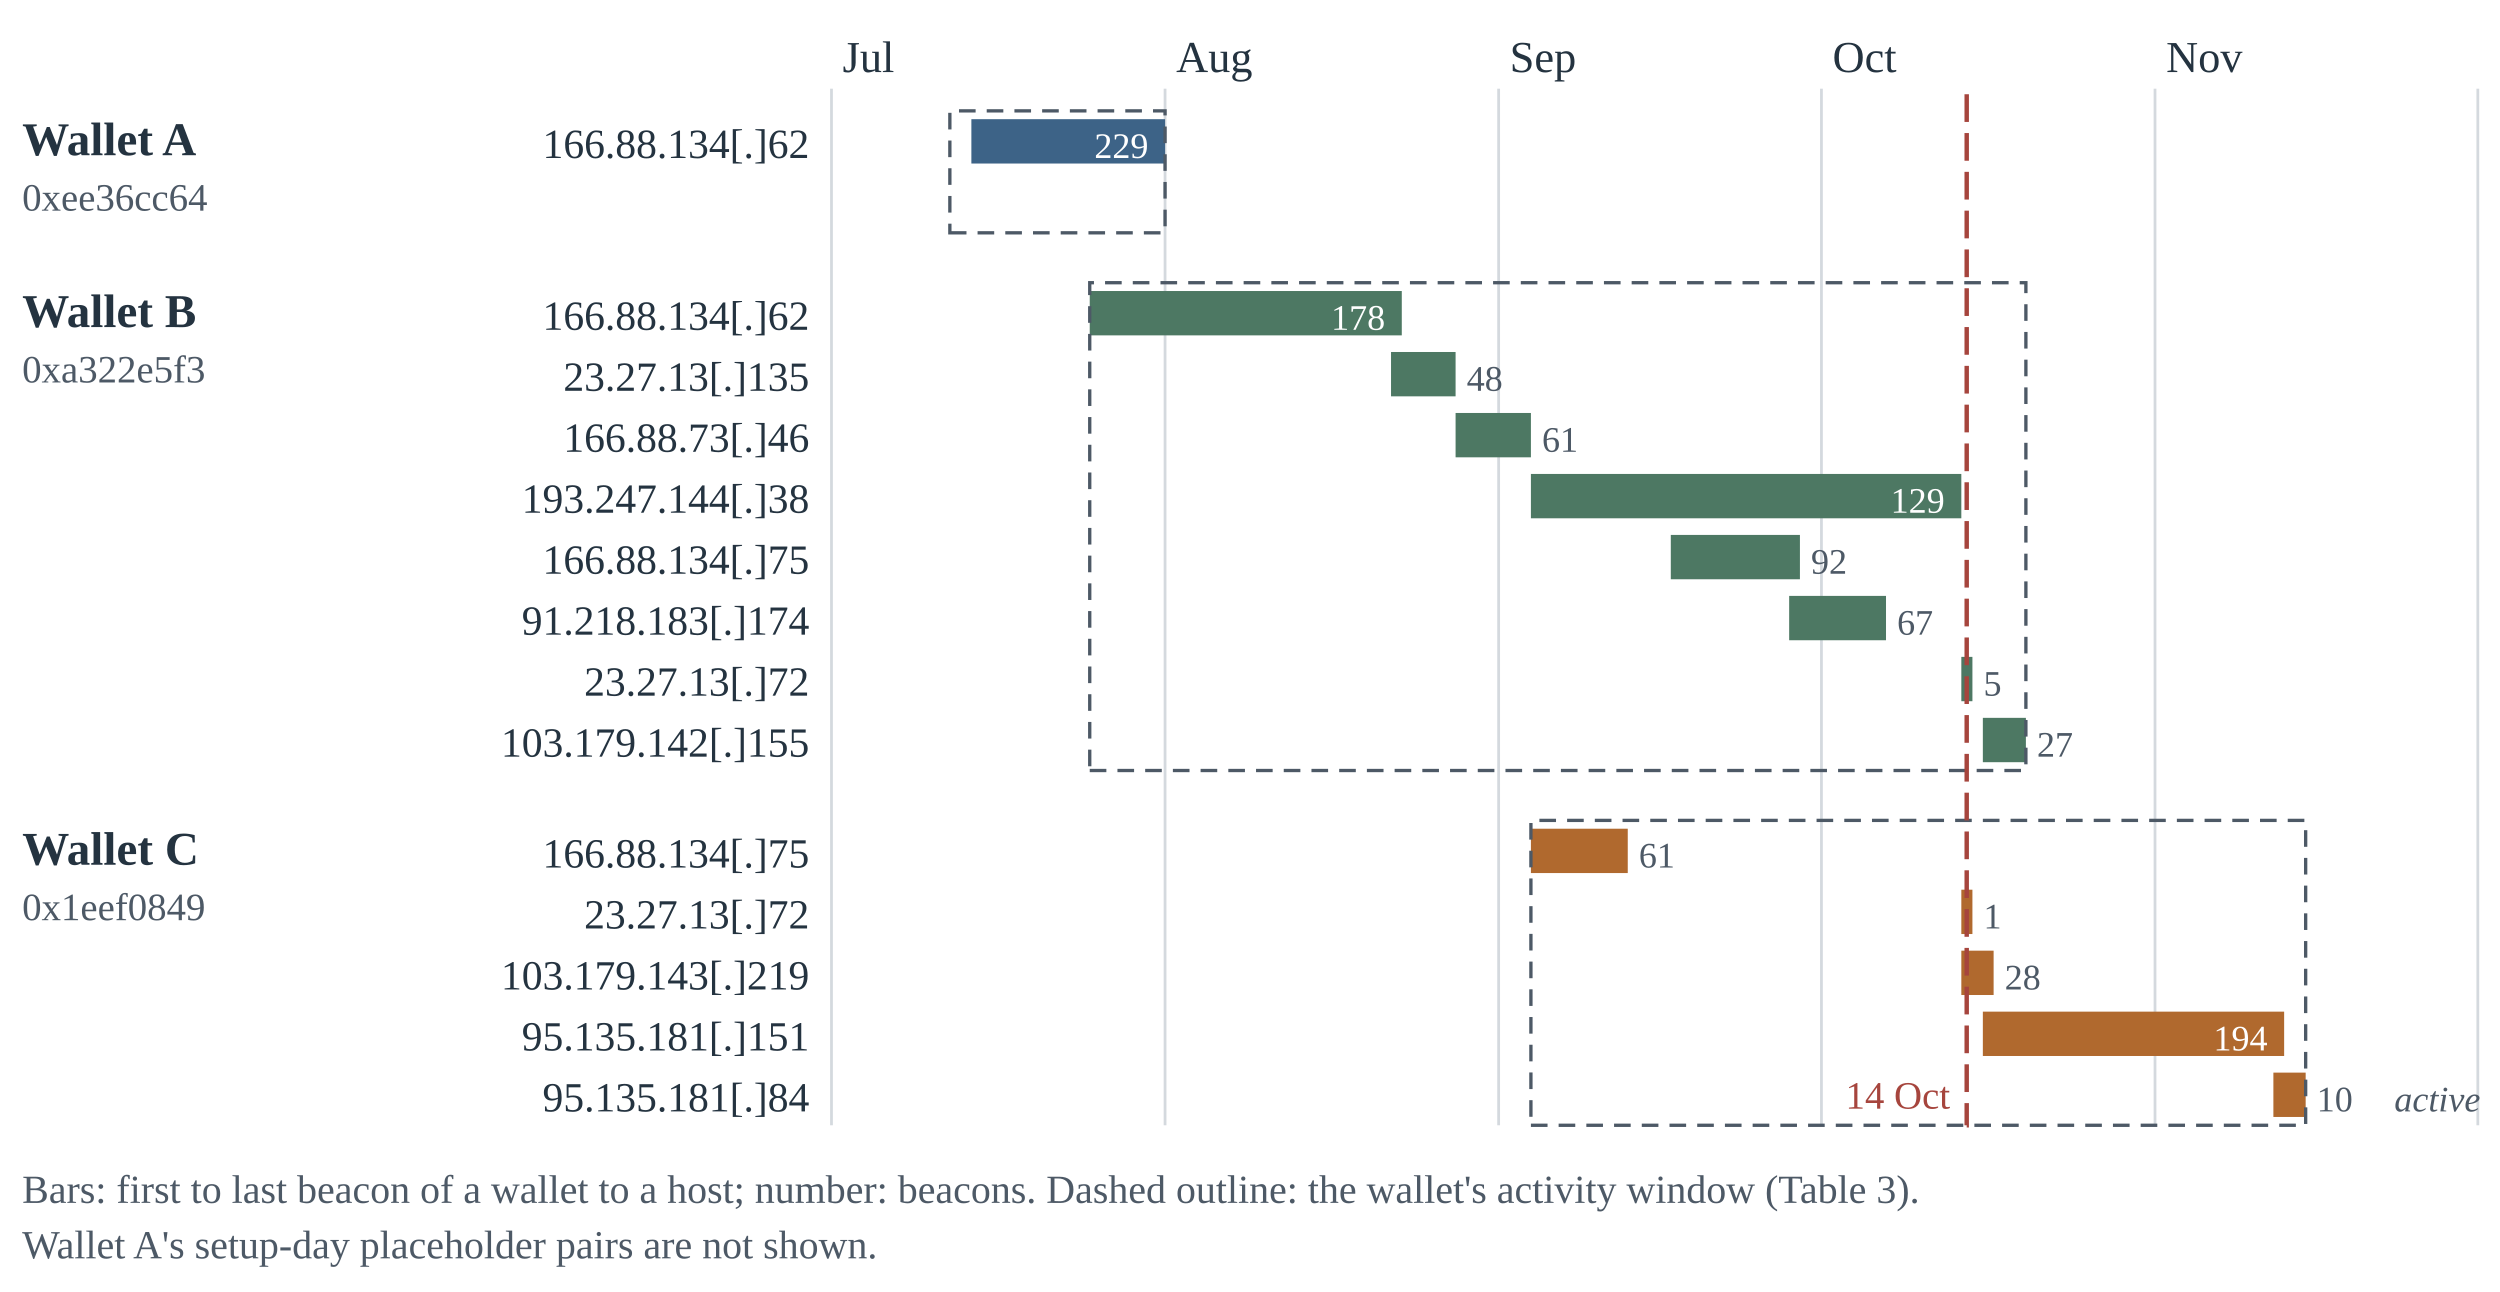
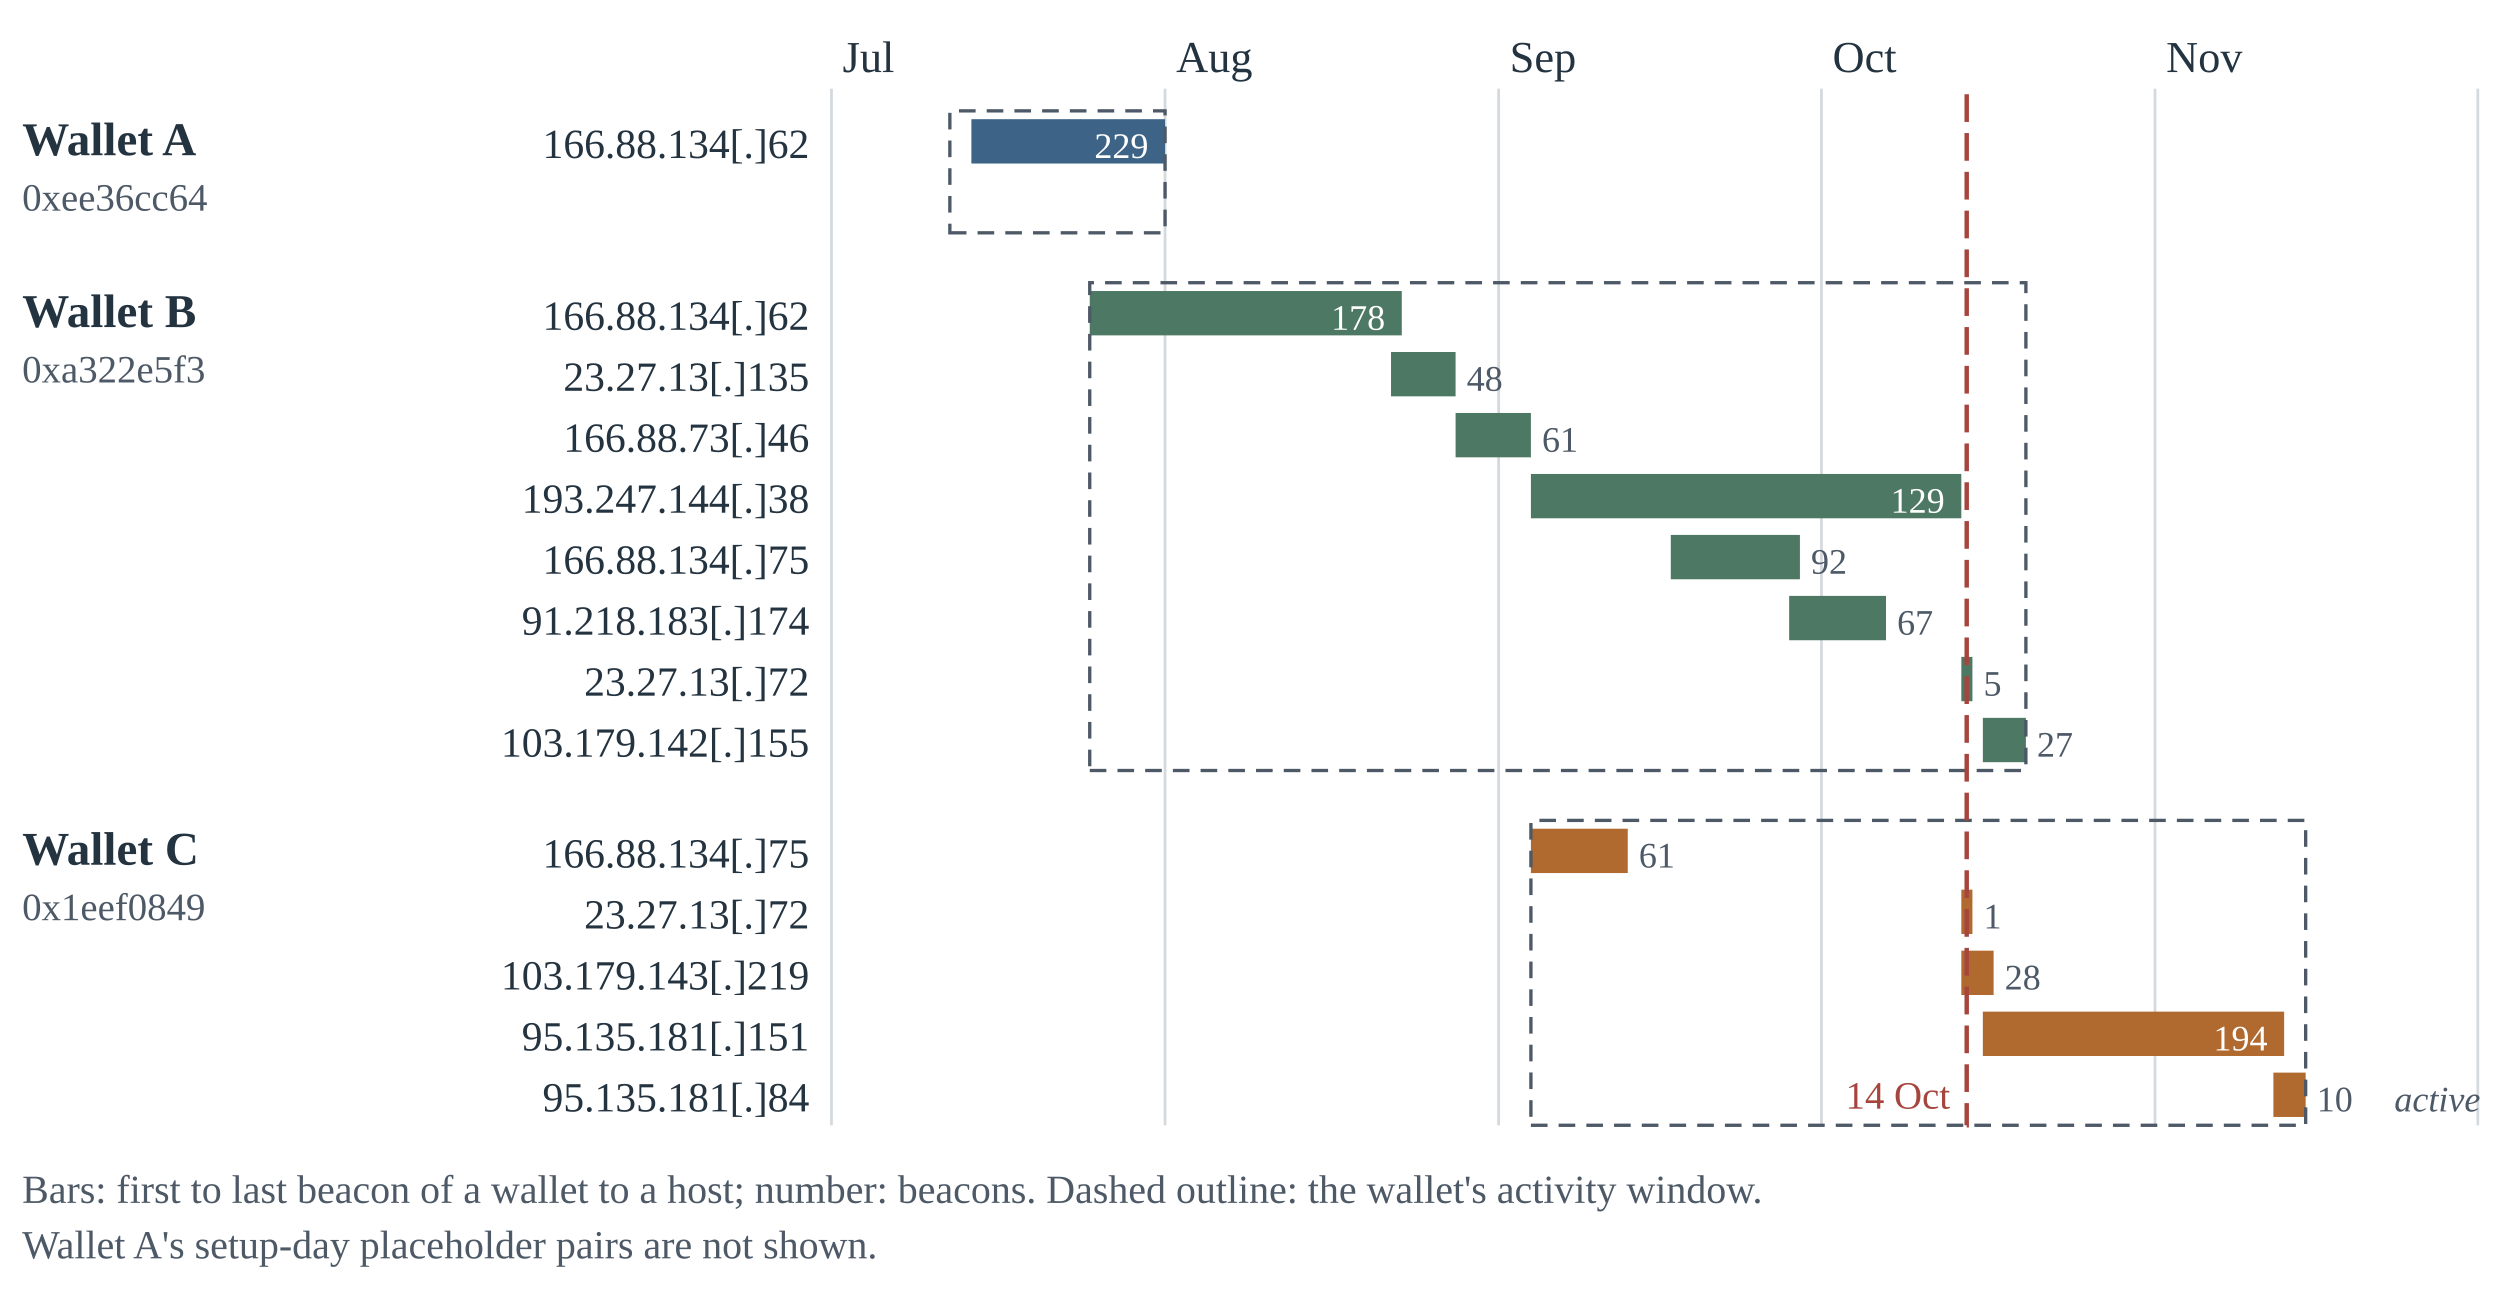
<svg xmlns="http://www.w3.org/2000/svg" width="451" height="233" preserveAspectRatio="xMinYMin meet" viewBox="0 0 451 233" version="1.0" fill-rule="evenodd">
  <clipPath id="clip">
    <rect x="0" y="0" width="451" height="233" />
  </clipPath>
  <g id="group" transform="scale(1,-1) translate(0,-233)" style="clip-path: url(#clip)">
    <g transform="">
      <path d="M 150,30 L 150,217 Z" style="stroke: rgb(83%,85%,87%); stroke-linecap: butt; stroke-width: 0.5;" />
      <text x="152.0" y="220" style="font-family: 'Liberation Serif'; font-size: 8px;fill: rgb(14%,20%,25%); stroke:none;" transform="translate(0,440) scale(1,-1)">Jul</text>
      <path d="M 210.176,30 L 210.176,217 Z" style="stroke: rgb(83%,85%,87%); stroke-linecap: butt; stroke-width: 0.5;" />
      <text x="212.176" y="220" style="font-family: 'Liberation Serif'; font-size: 8px;fill: rgb(14%,20%,25%); stroke:none;" transform="translate(0,440) scale(1,-1)">Aug</text>
      <path d="M 270.353,30 L 270.353,217 Z" style="stroke: rgb(83%,85%,87%); stroke-linecap: butt; stroke-width: 0.5;" />
      <text x="272.353" y="220" style="font-family: 'Liberation Serif'; font-size: 8px;fill: rgb(14%,20%,25%); stroke:none;" transform="translate(0,440) scale(1,-1)">Sep</text>
      <path d="M 328.588,30 L 328.588,217 Z" style="stroke: rgb(83%,85%,87%); stroke-linecap: butt; stroke-width: 0.5;" />
      <text x="330.588" y="220" style="font-family: 'Liberation Serif'; font-size: 8px;fill: rgb(14%,20%,25%); stroke:none;" transform="translate(0,440) scale(1,-1)">Oct</text>
      <path d="M 388.765,30 L 388.765,217 Z" style="stroke: rgb(83%,85%,87%); stroke-linecap: butt; stroke-width: 0.5;" />
      <text x="390.765" y="220" style="font-family: 'Liberation Serif'; font-size: 8px;fill: rgb(14%,20%,25%); stroke:none;" transform="translate(0,440) scale(1,-1)">Nov</text>
      <path d="M 447,30 L 447,217 Z" style="stroke: rgb(83%,85%,87%); stroke-linecap: butt; stroke-width: 0.5;" />
      <text x="4" y="205" style="font-family: 'Liberation Serif'; font-weight: bold; font-size: 8.5px;fill: rgb(14%,20%,25%); stroke:none;" transform="translate(0,410) scale(1,-1)">Wallet A</text>
      <text x="4" y="195" style="font-family: 'Liberation Serif'; font-size: 7px;fill: rgb(30%,35%,40%); stroke:none;" transform="translate(0,390) scale(1,-1)">0xee36cc64</text>
      <text x="97.88" y="204.5" style="font-family: 'Liberation Serif'; font-size: 7.5px;fill: rgb(14%,20%,25%); stroke:none;" transform="translate(0,409) scale(1,-1)">166.88.134[.]62</text>
      <rect x="175.235" y="203.5" width="34.941" height="8.0" style="stroke: none; stroke-linecap: butt; stroke-width: 1; fill: rgb(24%,39%,53%); fill-rule: evenodd;" />
      <text x="197.426" y="204.5" style="font-family: 'Liberation Serif'; font-size: 6.5px;fill: rgb(100%,100%,100%); stroke:none;" transform="translate(0,409) scale(1,-1)">229</text>
      <rect x="171.353" y="191" width="38.824" height="22" style="stroke: rgb(30%,35%,40%); stroke-linecap: butt; stroke-width: 0.6; fill: none; fill-rule: evenodd; stroke-dasharray: 3, 2;" />
      <text x="4" y="174" style="font-family: 'Liberation Serif'; font-weight: bold; font-size: 8.5px;fill: rgb(14%,20%,25%); stroke:none;" transform="translate(0,348) scale(1,-1)">Wallet B</text>
      <text x="4" y="164" style="font-family: 'Liberation Serif'; font-size: 7px;fill: rgb(30%,35%,40%); stroke:none;" transform="translate(0,328) scale(1,-1)">0xa322e5f3</text>
      <text x="97.88" y="173.5" style="font-family: 'Liberation Serif'; font-size: 7.5px;fill: rgb(14%,20%,25%); stroke:none;" transform="translate(0,347) scale(1,-1)">166.88.134[.]62</text>
      <rect x="196.588" y="172.5" width="56.294" height="8.0" style="stroke: none; stroke-linecap: butt; stroke-width: 1; fill: rgb(30%,47%,39%); fill-rule: evenodd;" />
      <text x="240.132" y="173.5" style="font-family: 'Liberation Serif'; font-size: 6.5px;fill: rgb(100%,100%,100%); stroke:none;" transform="translate(0,347) scale(1,-1)">178</text>
      <text x="101.63" y="162.5" style="font-family: 'Liberation Serif'; font-size: 7.5px;fill: rgb(14%,20%,25%); stroke:none;" transform="translate(0,325) scale(1,-1)">23.27.13[.]135</text>
      <rect x="250.941" y="161.5" width="11.647" height="8.0" style="stroke: none; stroke-linecap: butt; stroke-width: 1; fill: rgb(30%,47%,39%); fill-rule: evenodd;" />
      <text x="264.588" y="162.5" style="font-family: 'Liberation Serif'; font-size: 6.5px;fill: rgb(30%,35%,40%); stroke:none;" transform="translate(0,325) scale(1,-1)">48</text>
      <text x="101.63" y="151.5" style="font-family: 'Liberation Serif'; font-size: 7.5px;fill: rgb(14%,20%,25%); stroke:none;" transform="translate(0,303) scale(1,-1)">166.88.73[.]46</text>
      <rect x="262.588" y="150.5" width="13.588" height="8.0" style="stroke: none; stroke-linecap: butt; stroke-width: 1; fill: rgb(30%,47%,39%); fill-rule: evenodd;" />
      <text x="278.176" y="151.5" style="font-family: 'Liberation Serif'; font-size: 6.5px;fill: rgb(30%,35%,40%); stroke:none;" transform="translate(0,303) scale(1,-1)">61</text>
      <text x="94.13" y="140.5" style="font-family: 'Liberation Serif'; font-size: 7.5px;fill: rgb(14%,20%,25%); stroke:none;" transform="translate(0,281) scale(1,-1)">193.247.144[.]38</text>
      <rect x="276.176" y="139.5" width="77.647" height="8.0" style="stroke: none; stroke-linecap: butt; stroke-width: 1; fill: rgb(30%,47%,39%); fill-rule: evenodd;" />
      <text x="341.074" y="140.5" style="font-family: 'Liberation Serif'; font-size: 6.5px;fill: rgb(100%,100%,100%); stroke:none;" transform="translate(0,281) scale(1,-1)">129</text>
      <text x="97.88" y="129.5" style="font-family: 'Liberation Serif'; font-size: 7.5px;fill: rgb(14%,20%,25%); stroke:none;" transform="translate(0,259) scale(1,-1)">166.88.134[.]75</text>
      <rect x="301.412" y="128.5" width="23.294" height="8.0" style="stroke: none; stroke-linecap: butt; stroke-width: 1; fill: rgb(30%,47%,39%); fill-rule: evenodd;" />
      <text x="326.706" y="129.5" style="font-family: 'Liberation Serif'; font-size: 6.5px;fill: rgb(30%,35%,40%); stroke:none;" transform="translate(0,259) scale(1,-1)">92</text>
      <text x="94.13" y="118.5" style="font-family: 'Liberation Serif'; font-size: 7.5px;fill: rgb(14%,20%,25%); stroke:none;" transform="translate(0,237) scale(1,-1)">91.218.183[.]174</text>
      <rect x="322.765" y="117.5" width="17.471" height="8.0" style="stroke: none; stroke-linecap: butt; stroke-width: 1; fill: rgb(30%,47%,39%); fill-rule: evenodd;" />
      <text x="342.235" y="118.5" style="font-family: 'Liberation Serif'; font-size: 6.5px;fill: rgb(30%,35%,40%); stroke:none;" transform="translate(0,237) scale(1,-1)">67</text>
      <text x="105.38" y="107.5" style="font-family: 'Liberation Serif'; font-size: 7.5px;fill: rgb(14%,20%,25%); stroke:none;" transform="translate(0,215) scale(1,-1)">23.27.13[.]72</text>
      <rect x="353.824" y="106.5" width="2.0" height="8.0" style="stroke: none; stroke-linecap: butt; stroke-width: 1; fill: rgb(30%,47%,39%); fill-rule: evenodd;" />
      <text x="357.824" y="107.5" style="font-family: 'Liberation Serif'; font-size: 6.5px;fill: rgb(30%,35%,40%); stroke:none;" transform="translate(0,215) scale(1,-1)">5</text>
      <text x="90.38" y="96.5" style="font-family: 'Liberation Serif'; font-size: 7.5px;fill: rgb(14%,20%,25%); stroke:none;" transform="translate(0,193) scale(1,-1)">103.179.142[.]155</text>
      <rect x="357.706" y="95.5" width="7.765" height="8.0" style="stroke: none; stroke-linecap: butt; stroke-width: 1; fill: rgb(30%,47%,39%); fill-rule: evenodd;" />
      <text x="367.471" y="96.5" style="font-family: 'Liberation Serif'; font-size: 6.5px;fill: rgb(30%,35%,40%); stroke:none;" transform="translate(0,193) scale(1,-1)">27</text>
      <rect x="196.588" y="94" width="168.882" height="88" style="stroke: rgb(30%,35%,40%); stroke-linecap: butt; stroke-width: 0.6; fill: none; fill-rule: evenodd; stroke-dasharray: 3, 2;" />
      <text x="4" y="77" style="font-family: 'Liberation Serif'; font-weight: bold; font-size: 8.5px;fill: rgb(14%,20%,25%); stroke:none;" transform="translate(0,154) scale(1,-1)">Wallet C</text>
      <text x="4" y="67" style="font-family: 'Liberation Serif'; font-size: 7px;fill: rgb(30%,35%,40%); stroke:none;" transform="translate(0,134) scale(1,-1)">0x1eef0849</text>
      <text x="97.88" y="76.5" style="font-family: 'Liberation Serif'; font-size: 7.5px;fill: rgb(14%,20%,25%); stroke:none;" transform="translate(0,153) scale(1,-1)">166.88.134[.]75</text>
      <rect x="276.176" y="75.5" width="17.471" height="8.0" style="stroke: none; stroke-linecap: butt; stroke-width: 1; fill: rgb(69%,41%,18%); fill-rule: evenodd;" />
      <text x="295.647" y="76.5" style="font-family: 'Liberation Serif'; font-size: 6.5px;fill: rgb(30%,35%,40%); stroke:none;" transform="translate(0,153) scale(1,-1)">61</text>
      <text x="105.38" y="65.5" style="font-family: 'Liberation Serif'; font-size: 7.5px;fill: rgb(14%,20%,25%); stroke:none;" transform="translate(0,131) scale(1,-1)">23.27.13[.]72</text>
      <rect x="353.824" y="64.5" width="2.0" height="8.0" style="stroke: none; stroke-linecap: butt; stroke-width: 1; fill: rgb(69%,41%,18%); fill-rule: evenodd;" />
      <text x="357.824" y="65.5" style="font-family: 'Liberation Serif'; font-size: 6.5px;fill: rgb(30%,35%,40%); stroke:none;" transform="translate(0,131) scale(1,-1)">1</text>
      <text x="90.38" y="54.5" style="font-family: 'Liberation Serif'; font-size: 7.5px;fill: rgb(14%,20%,25%); stroke:none;" transform="translate(0,109) scale(1,-1)">103.179.143[.]219</text>
      <rect x="353.824" y="53.5" width="5.824" height="8.0" style="stroke: none; stroke-linecap: butt; stroke-width: 1; fill: rgb(69%,41%,18%); fill-rule: evenodd;" />
      <text x="361.647" y="54.5" style="font-family: 'Liberation Serif'; font-size: 6.5px;fill: rgb(30%,35%,40%); stroke:none;" transform="translate(0,109) scale(1,-1)">28</text>
      <text x="94.13" y="43.5" style="font-family: 'Liberation Serif'; font-size: 7.5px;fill: rgb(14%,20%,25%); stroke:none;" transform="translate(0,87) scale(1,-1)">95.135.181[.]151</text>
      <rect x="357.706" y="42.5" width="54.353" height="8.0" style="stroke: none; stroke-linecap: butt; stroke-width: 1; fill: rgb(69%,41%,18%); fill-rule: evenodd;" />
      <text x="399.309" y="43.5" style="font-family: 'Liberation Serif'; font-size: 6.5px;fill: rgb(100%,100%,100%); stroke:none;" transform="translate(0,87) scale(1,-1)">194</text>
      <text x="97.88" y="32.5" style="font-family: 'Liberation Serif'; font-size: 7.5px;fill: rgb(14%,20%,25%); stroke:none;" transform="translate(0,65) scale(1,-1)">95.135.181[.]84</text>
      <rect x="410.118" y="31.5" width="5.824" height="8.0" style="stroke: none; stroke-linecap: butt; stroke-width: 1; fill: rgb(69%,41%,18%); fill-rule: evenodd;" />
      <text x="417.941" y="32.5" style="font-family: 'Liberation Serif'; font-size: 6.5px;fill: rgb(30%,35%,40%); stroke:none;" transform="translate(0,65) scale(1,-1)">10</text>
      <rect x="276.176" y="30" width="139.765" height="55" style="stroke: rgb(30%,35%,40%); stroke-linecap: butt; stroke-width: 0.6; fill: none; fill-rule: evenodd; stroke-dasharray: 3, 2;" />
      <text x="431.941" y="32.5" style="font-family: 'Liberation Serif'; font-style: italic; font-size: 6.5px;fill: rgb(30%,35%,40%); stroke:none;" transform="translate(0,65) scale(1,-1)">active</text>
      <path d="M 354.794,30 L 354.794,217 Z" style="stroke: rgb(65%,27%,24%); stroke-linecap: butt; stroke-width: 0.8; stroke-dasharray: 4, 3;" />
      <text x="332.937" y="33" style="font-family: 'Liberation Serif'; font-size: 7px;fill: rgb(65%,27%,24%); stroke:none;" transform="translate(0,66) scale(1,-1)">14 Oct</text>
-       <text x="4" y="16" style="font-family: 'Liberation Serif'; font-size: 7.2px;fill: rgb(30%,35%,40%); stroke:none;" transform="translate(0,32) scale(1,-1)">Bars: first to last beacon of a wallet to a host; number: beacons. Dashed outline: the wallet's activity window (Table 3).</text>
+       <text x="4" y="16" style="font-family: 'Liberation Serif'; font-size: 7.2px;fill: rgb(30%,35%,40%); stroke:none;" transform="translate(0,32) scale(1,-1)">Bars: first to last beacon of a wallet to a host; number: beacons. Dashed outline: the wallet's activity window.</text>
      <text x="4" y="6" style="font-family: 'Liberation Serif'; font-size: 7.2px;fill: rgb(30%,35%,40%); stroke:none;" transform="translate(0,12) scale(1,-1)">Wallet A's setup-day placeholder pairs are not shown.</text>
    </g>
  </g>
</svg>
